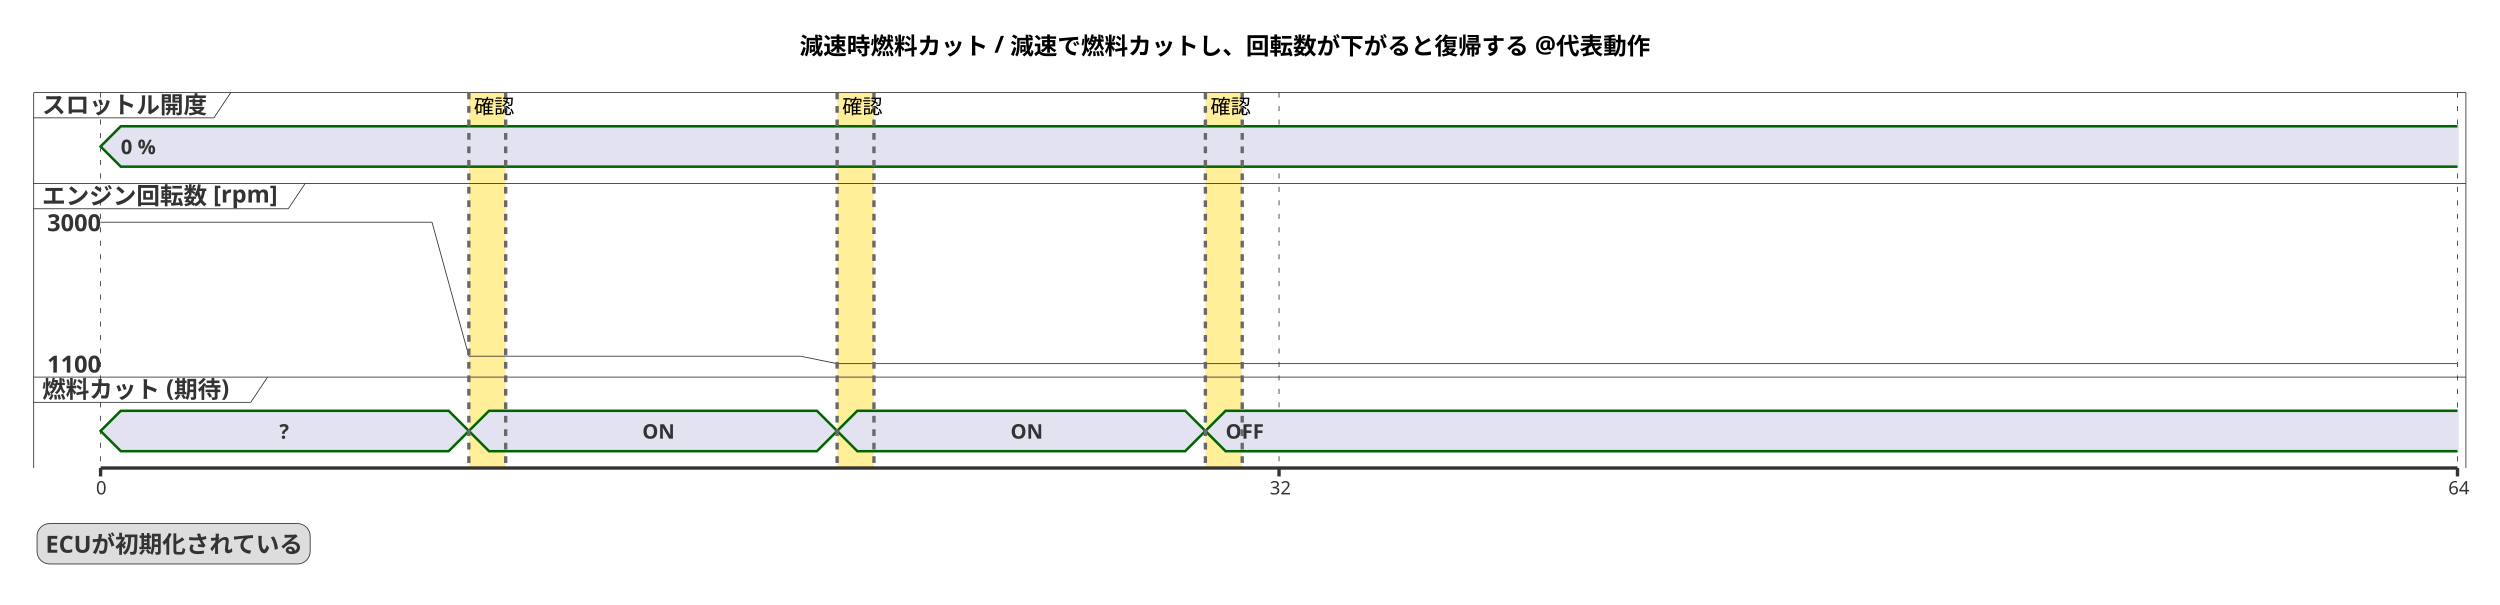
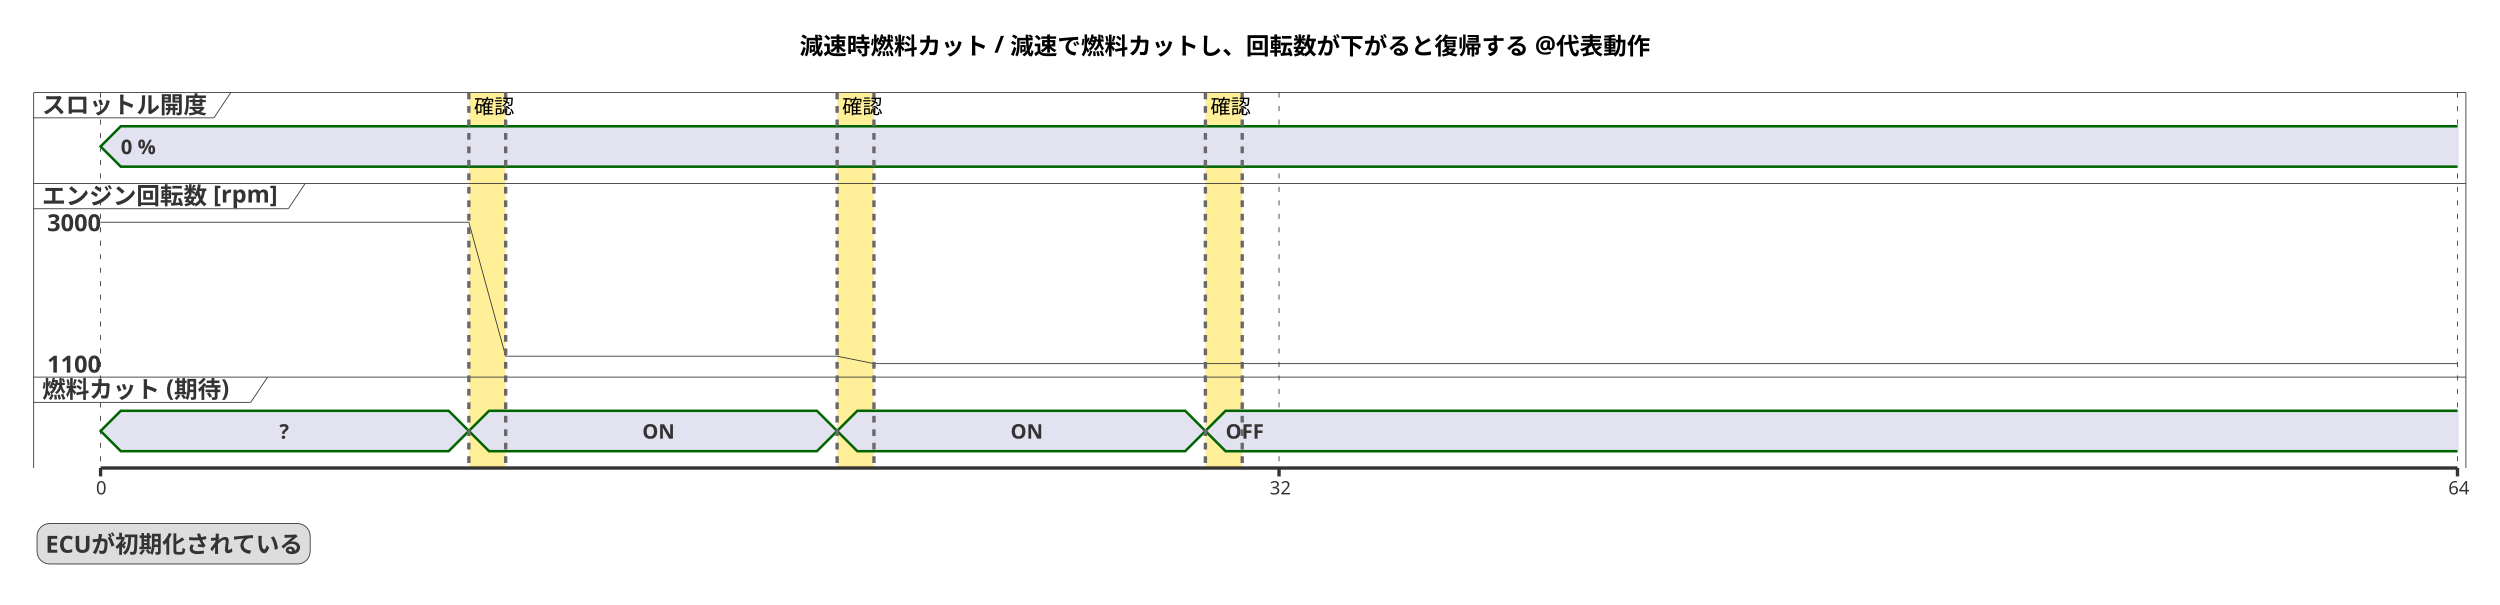
<svg xmlns="http://www.w3.org/2000/svg" version="1.1" data-diagram-type="TIMING" style="width:1485px;height:359px;background:#FFFFFF;" width="1485px" height="359px" viewBox="0 0 1485 359" zoomAndPan="magnify" preserveAspectRatio="none" contentStyleType="text/css">
  <defs />
  <g font-family="sans-serif" lengthAdjust="spacing">
    <g class="title" data-source-line="2">
      <text x="475" y="32.318" fill="#000" font-size="14" textLength="533.75" font-weight="700" font-family="IPAGothic">減速時燃料カット / 減速で燃料カットし、回転数が下がると復帰する  @代表動作</text>
    </g>
    <line x1="20" y1="55" x2="20" y2="278" style="stroke:#333;stroke-width:0.5;" />
    <line x1="1464.75" y1="55" x2="1464.75" y2="278" style="stroke:#333;stroke-width:0.5;" />
    <rect x="278.5" y="55" width="21.875" height="223" fill="#FFD700" fill-opacity="0.4" style="stroke:none;" />
    <rect x="497.25" y="55" width="21.875" height="223" fill="#FFD700" fill-opacity="0.4" style="stroke:none;" />
    <rect x="716" y="55" width="21.875" height="223" fill="#FFD700" fill-opacity="0.4" style="stroke:none;" />
    <line x1="59.75" y1="55" x2="59.75" y2="278" style="stroke:#333;stroke-width:0.5;stroke-dasharray:3,5;" />
    <line x1="759.75" y1="55" x2="759.75" y2="278" style="stroke:#333;stroke-width:0.5;stroke-dasharray:3,5;" />
    <line x1="1459.75" y1="55" x2="1459.75" y2="278" style="stroke:#333;stroke-width:0.5;stroke-dasharray:3,5;" />
    <line x1="20" y1="55" x2="1464.75" y2="55" style="stroke:#333;stroke-width:0.5;" />
    <text x="25" y="67.318" fill="#333" font-size="14" textLength="101.063" font-weight="700" font-family="IPAGothic">スロットル開度</text>
    <line x1="20" y1="70" x2="127.063" y2="70" style="stroke:#333;stroke-width:0.5;" />
    <line x1="127.063" y1="70" x2="137.063" y2="55" style="stroke:#333;stroke-width:0.5;" />
    <polygon points="71.75,75,1459.75,75,1459.75,99,71.75,99,59.75,87" fill="#E2E2F0" style="stroke:#E2E2F0;stroke-width:1.5;stroke-linejoin:miter;stroke-miterlimit:10;" />
    <path d="M1459.75,75 L71.75,75 L59.75,87 L71.75,99 L1459.75,99" style="stroke:#006400;stroke-width:1.5;" fill="#E2E2F0" />
    <text x="71.75" y="91.559" fill="#333" font-size="12" textLength="18.75" font-weight="700" font-family="IPAGothic">0 %</text>
    <line x1="20" y1="109" x2="1464.75" y2="109" style="stroke:#333;stroke-width:0.5;" />
    <text x="25" y="121.318" fill="#333" font-size="14" textLength="145.25" font-weight="700" font-family="IPAGothic">エンジン回転数 [rpm]</text>
    <line x1="20" y1="124" x2="171.25" y2="124" style="stroke:#333;stroke-width:0.5;" />
    <line x1="171.25" y1="124" x2="181.25" y2="109" style="stroke:#333;stroke-width:0.5;" />
    <text x="28" y="221.318" fill="#333" font-size="14" textLength="29.75" font-weight="700" font-family="IPAGothic">1100</text>
    <text x="28" y="137.318" fill="#333" font-size="14" textLength="29.75" font-weight="700" font-family="IPAGothic">3000</text>
    <line x1="59.75" y1="132" x2="59.75" y2="132" style="stroke:#333;stroke-width:0.5;" />
-     <line x1="59.75" y1="132" x2="256.625" y2="132" style="stroke:#333;stroke-width:0.5;" />
-     <line x1="256.625" y1="132" x2="278.5" y2="211.579" style="stroke:#333;stroke-width:0.5;" />
-     <line x1="278.5" y1="211.579" x2="475.375" y2="211.579" style="stroke:#333;stroke-width:0.5;" />
-     <line x1="475.375" y1="211.579" x2="497.25" y2="216" style="stroke:#333;stroke-width:0.5;" />
-     <line x1="497.25" y1="216" x2="759.75" y2="216" style="stroke:#333;stroke-width:0.5;" />
+     <line x1="59.75" y1="132" x2="278.5" y2="132" style="stroke:#333;stroke-width:0.5;" />
+     <line x1="278.5" y1="132" x2="300.375" y2="211.579" style="stroke:#333;stroke-width:0.5;" />
+     <line x1="300.375" y1="211.579" x2="497.25" y2="211.579" style="stroke:#333;stroke-width:0.5;" />
+     <line x1="497.25" y1="211.579" x2="519.125" y2="216" style="stroke:#333;stroke-width:0.5;" />
+     <line x1="519.125" y1="216" x2="759.75" y2="216" style="stroke:#333;stroke-width:0.5;" />
    <line x1="759.75" y1="216" x2="1459.75" y2="216" style="stroke:#333;stroke-width:0.5;" />
    <line x1="20" y1="224" x2="1464.75" y2="224" style="stroke:#333;stroke-width:0.5;" />
    <text x="25" y="236.318" fill="#333" font-size="14" textLength="122.938" font-weight="700" font-family="IPAGothic">燃料カット (期待)</text>
    <line x1="20" y1="239" x2="148.938" y2="239" style="stroke:#333;stroke-width:0.5;" />
    <line x1="148.938" y1="239" x2="158.938" y2="224" style="stroke:#333;stroke-width:0.5;" />
    <polygon points="71.75,244,266.5,244,278.5,256,266.5,268,71.75,268,59.75,256" fill="#E2E2F0" style="stroke:#006400;stroke-width:1.5;stroke-linejoin:miter;stroke-miterlimit:10;" />
    <polygon points="290.5,244,485.25,244,497.25,256,485.25,268,290.5,268,278.5,256" fill="#E2E2F0" style="stroke:#006400;stroke-width:1.5;stroke-linejoin:miter;stroke-miterlimit:10;" />
    <polygon points="509.25,244,704,244,716,256,704,268,509.25,268,497.25,256" fill="#E2E2F0" style="stroke:#006400;stroke-width:1.5;stroke-linejoin:miter;stroke-miterlimit:10;" />
    <polygon points="728,244,1459.75,244,1459.75,268,728,268,716,256" fill="#E2E2F0" style="stroke:#E2E2F0;stroke-width:1.5;stroke-linejoin:miter;stroke-miterlimit:10;" />
    <path d="M1459.75,244 L728,244 L716,256 L728,268 L1459.75,268" style="stroke:#006400;stroke-width:1.5;" fill="#E2E2F0" />
    <text x="165.938" y="260.559" fill="#333" font-size="12" font-weight="700" font-family="IPAGothic">?</text>
    <text x="381.5" y="260.559" fill="#333" font-size="12" textLength="12.75" font-weight="700" font-family="IPAGothic">ON</text>
    <text x="600.25" y="260.559" fill="#333" font-size="12" textLength="12.75" font-weight="700" font-family="IPAGothic">ON</text>
    <text x="728" y="260.559" fill="#333" font-size="12" textLength="19.125" font-weight="700" font-family="IPAGothic">OFF</text>
    <line x1="59.75" y1="278" x2="59.75" y2="283" style="stroke:#333;stroke-width:2;" />
    <line x1="759.75" y1="278" x2="759.75" y2="283" style="stroke:#333;stroke-width:2;" />
    <line x1="1459.75" y1="278" x2="1459.75" y2="283" style="stroke:#333;stroke-width:2;" />
    <line x1="59.75" y1="278" x2="1459.75" y2="278" style="stroke:#333;stroke-width:2;" />
    <text x="57" y="293.679" fill="#333" font-size="11" font-family="IPAGothic">0</text>
    <text x="754.25" y="293.679" fill="#333" font-size="11" textLength="11" font-family="IPAGothic">32</text>
    <text x="1454.25" y="293.679" fill="#333" font-size="11" textLength="11" font-family="IPAGothic">64</text>
    <line x1="278.5" y1="55" x2="278.5" y2="278" style="stroke:#696969;stroke-width:2;stroke-dasharray:4,4;" />
    <line x1="300.375" y1="55" x2="300.375" y2="278" style="stroke:#696969;stroke-width:2;stroke-dasharray:4,4;" />
    <text x="281.5" y="67.559" fill="#000" font-size="12" textLength="24" font-family="IPAGothic">確認</text>
    <line x1="497.25" y1="55" x2="497.25" y2="278" style="stroke:#696969;stroke-width:2;stroke-dasharray:4,4;" />
    <line x1="519.125" y1="55" x2="519.125" y2="278" style="stroke:#696969;stroke-width:2;stroke-dasharray:4,4;" />
    <text x="500.25" y="67.559" fill="#000" font-size="12" textLength="24" font-family="IPAGothic">確認</text>
    <line x1="716" y1="55" x2="716" y2="278" style="stroke:#696969;stroke-width:2;stroke-dasharray:4,4;" />
    <line x1="737.875" y1="55" x2="737.875" y2="278" style="stroke:#696969;stroke-width:2;stroke-dasharray:4,4;" />
    <text x="719" y="67.559" fill="#000" font-size="12" textLength="24" font-family="IPAGothic">確認</text>
    <g class="legend" data-source-line="4">
      <rect x="22" y="311" width="162.25" height="24" fill="#DDD" style="stroke:#333;stroke-width:0.5;" rx="7.5" ry="7.5" />
      <text x="27" y="328.318" fill="#333" font-size="14" textLength="152.25" font-weight="700" font-family="IPAGothic">ECUが初期化されている</text>
    </g>
  </g>
</svg>
